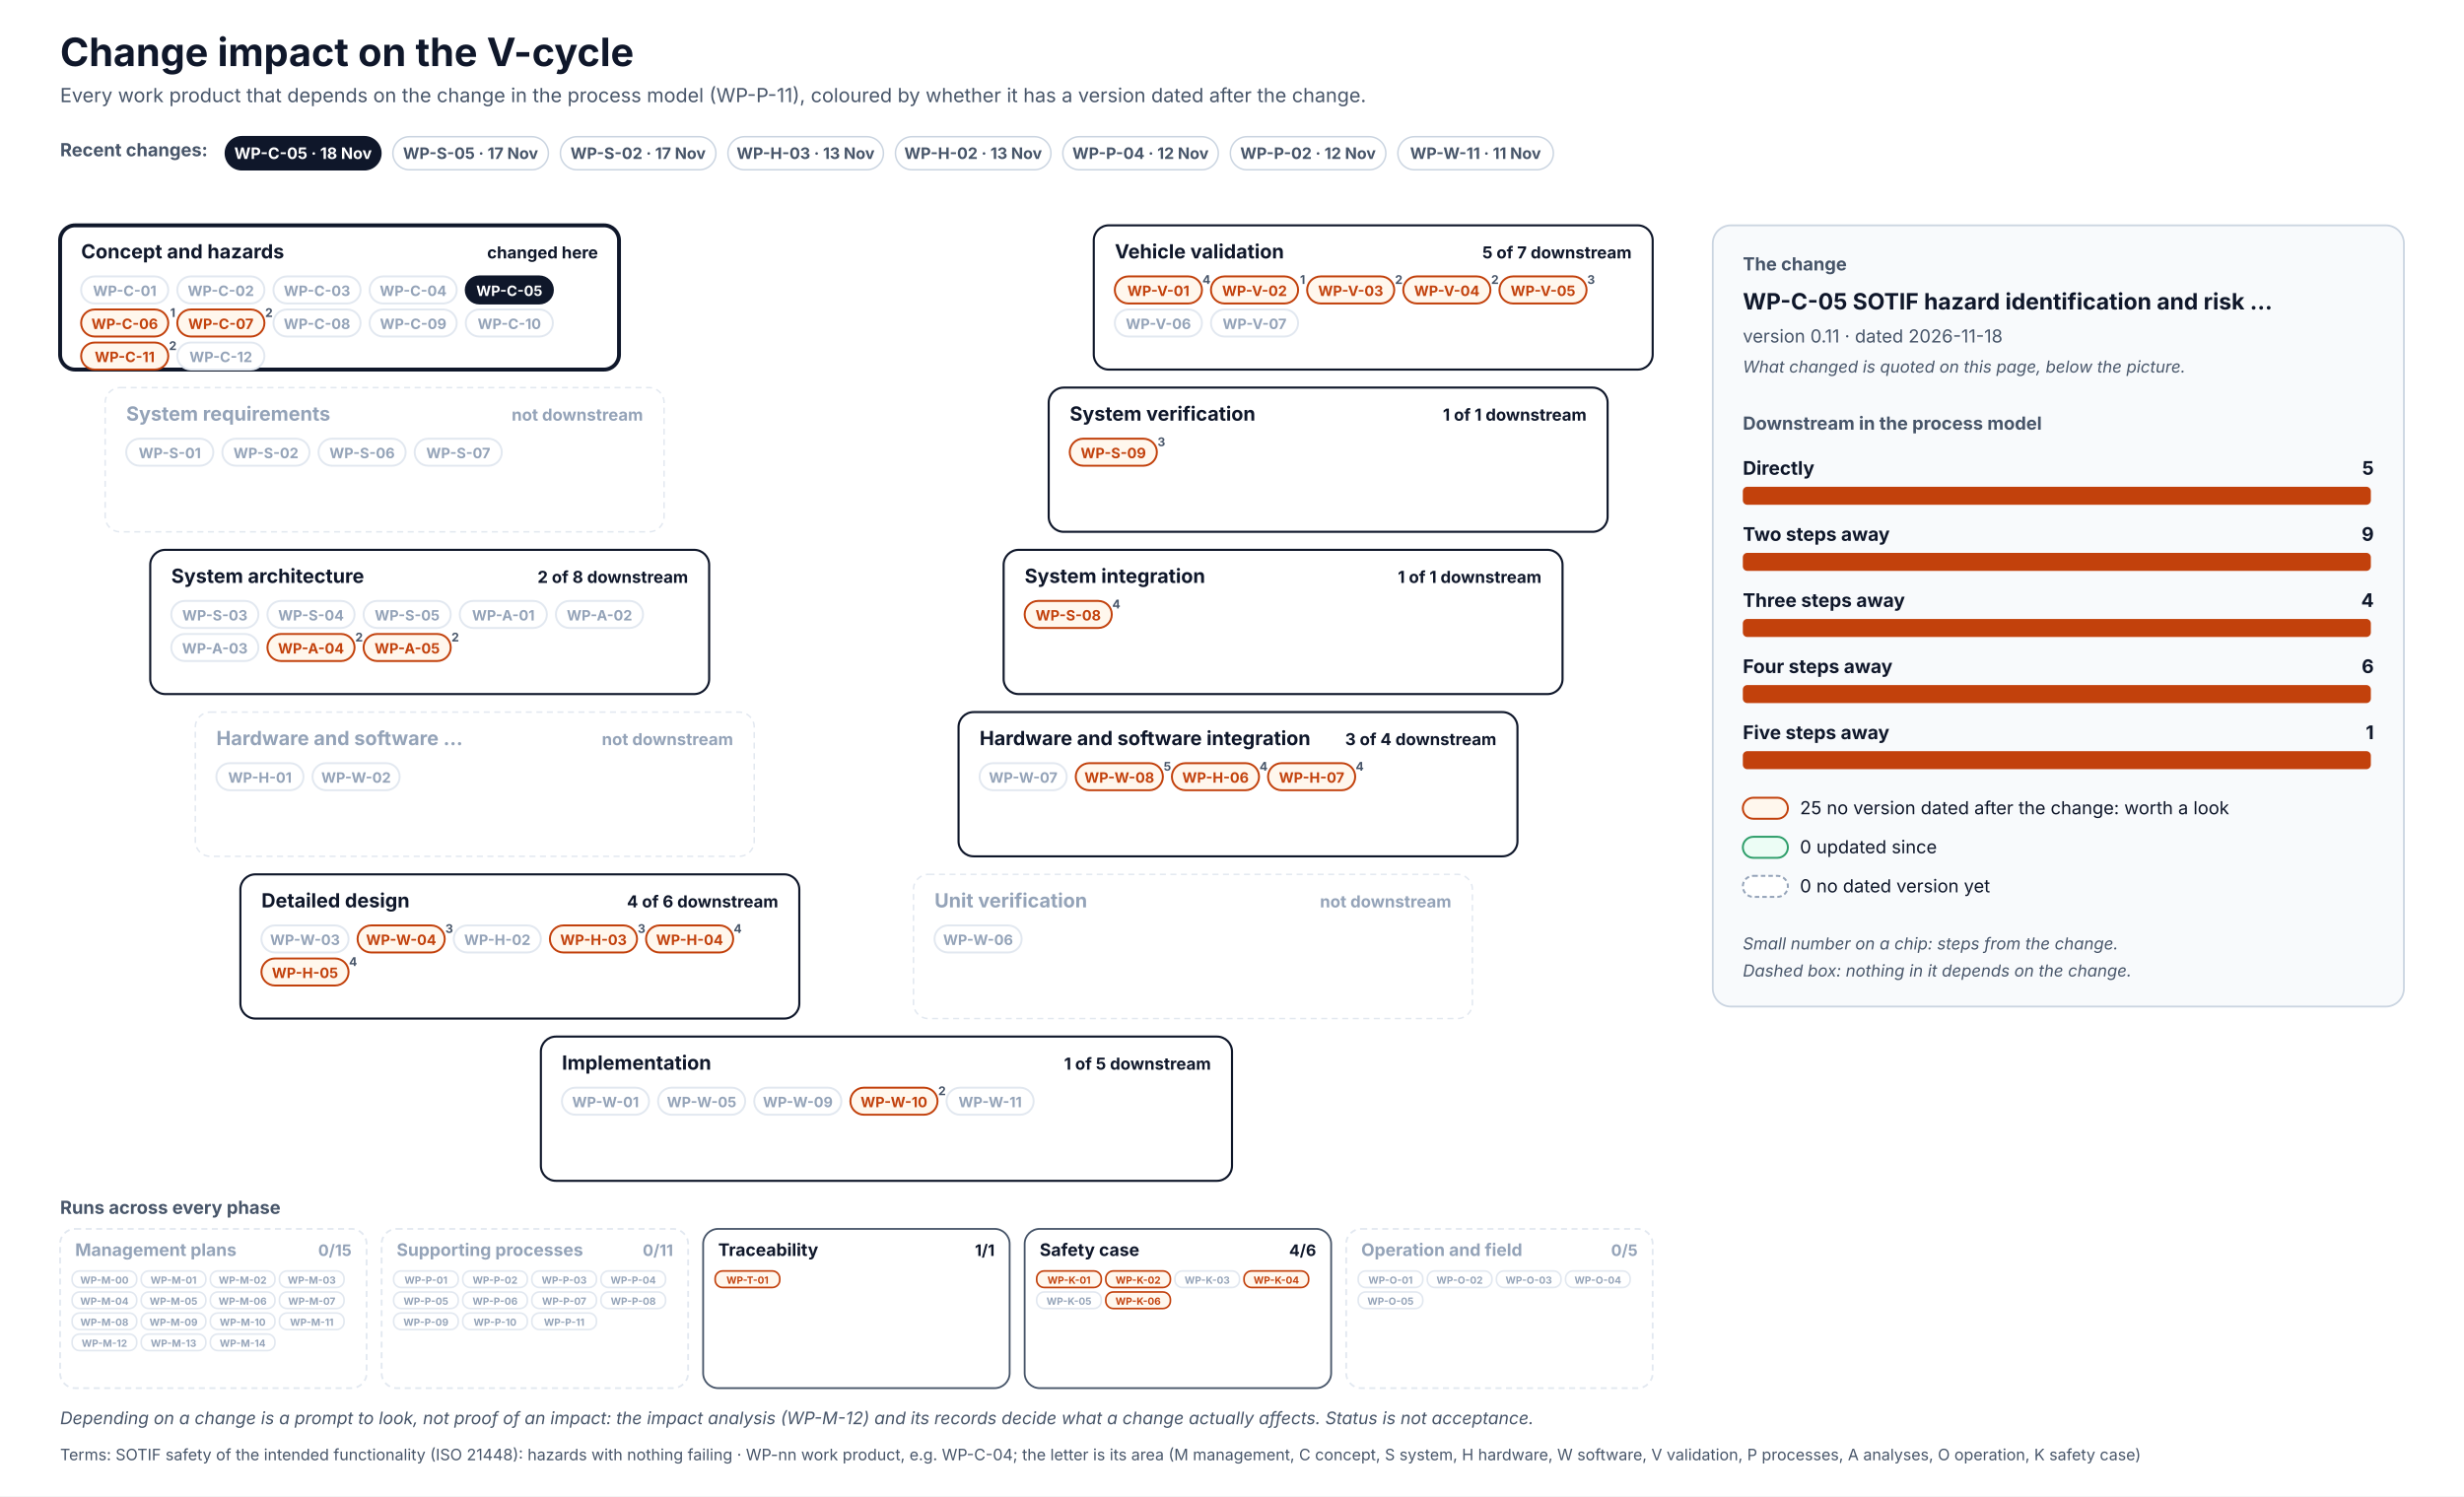
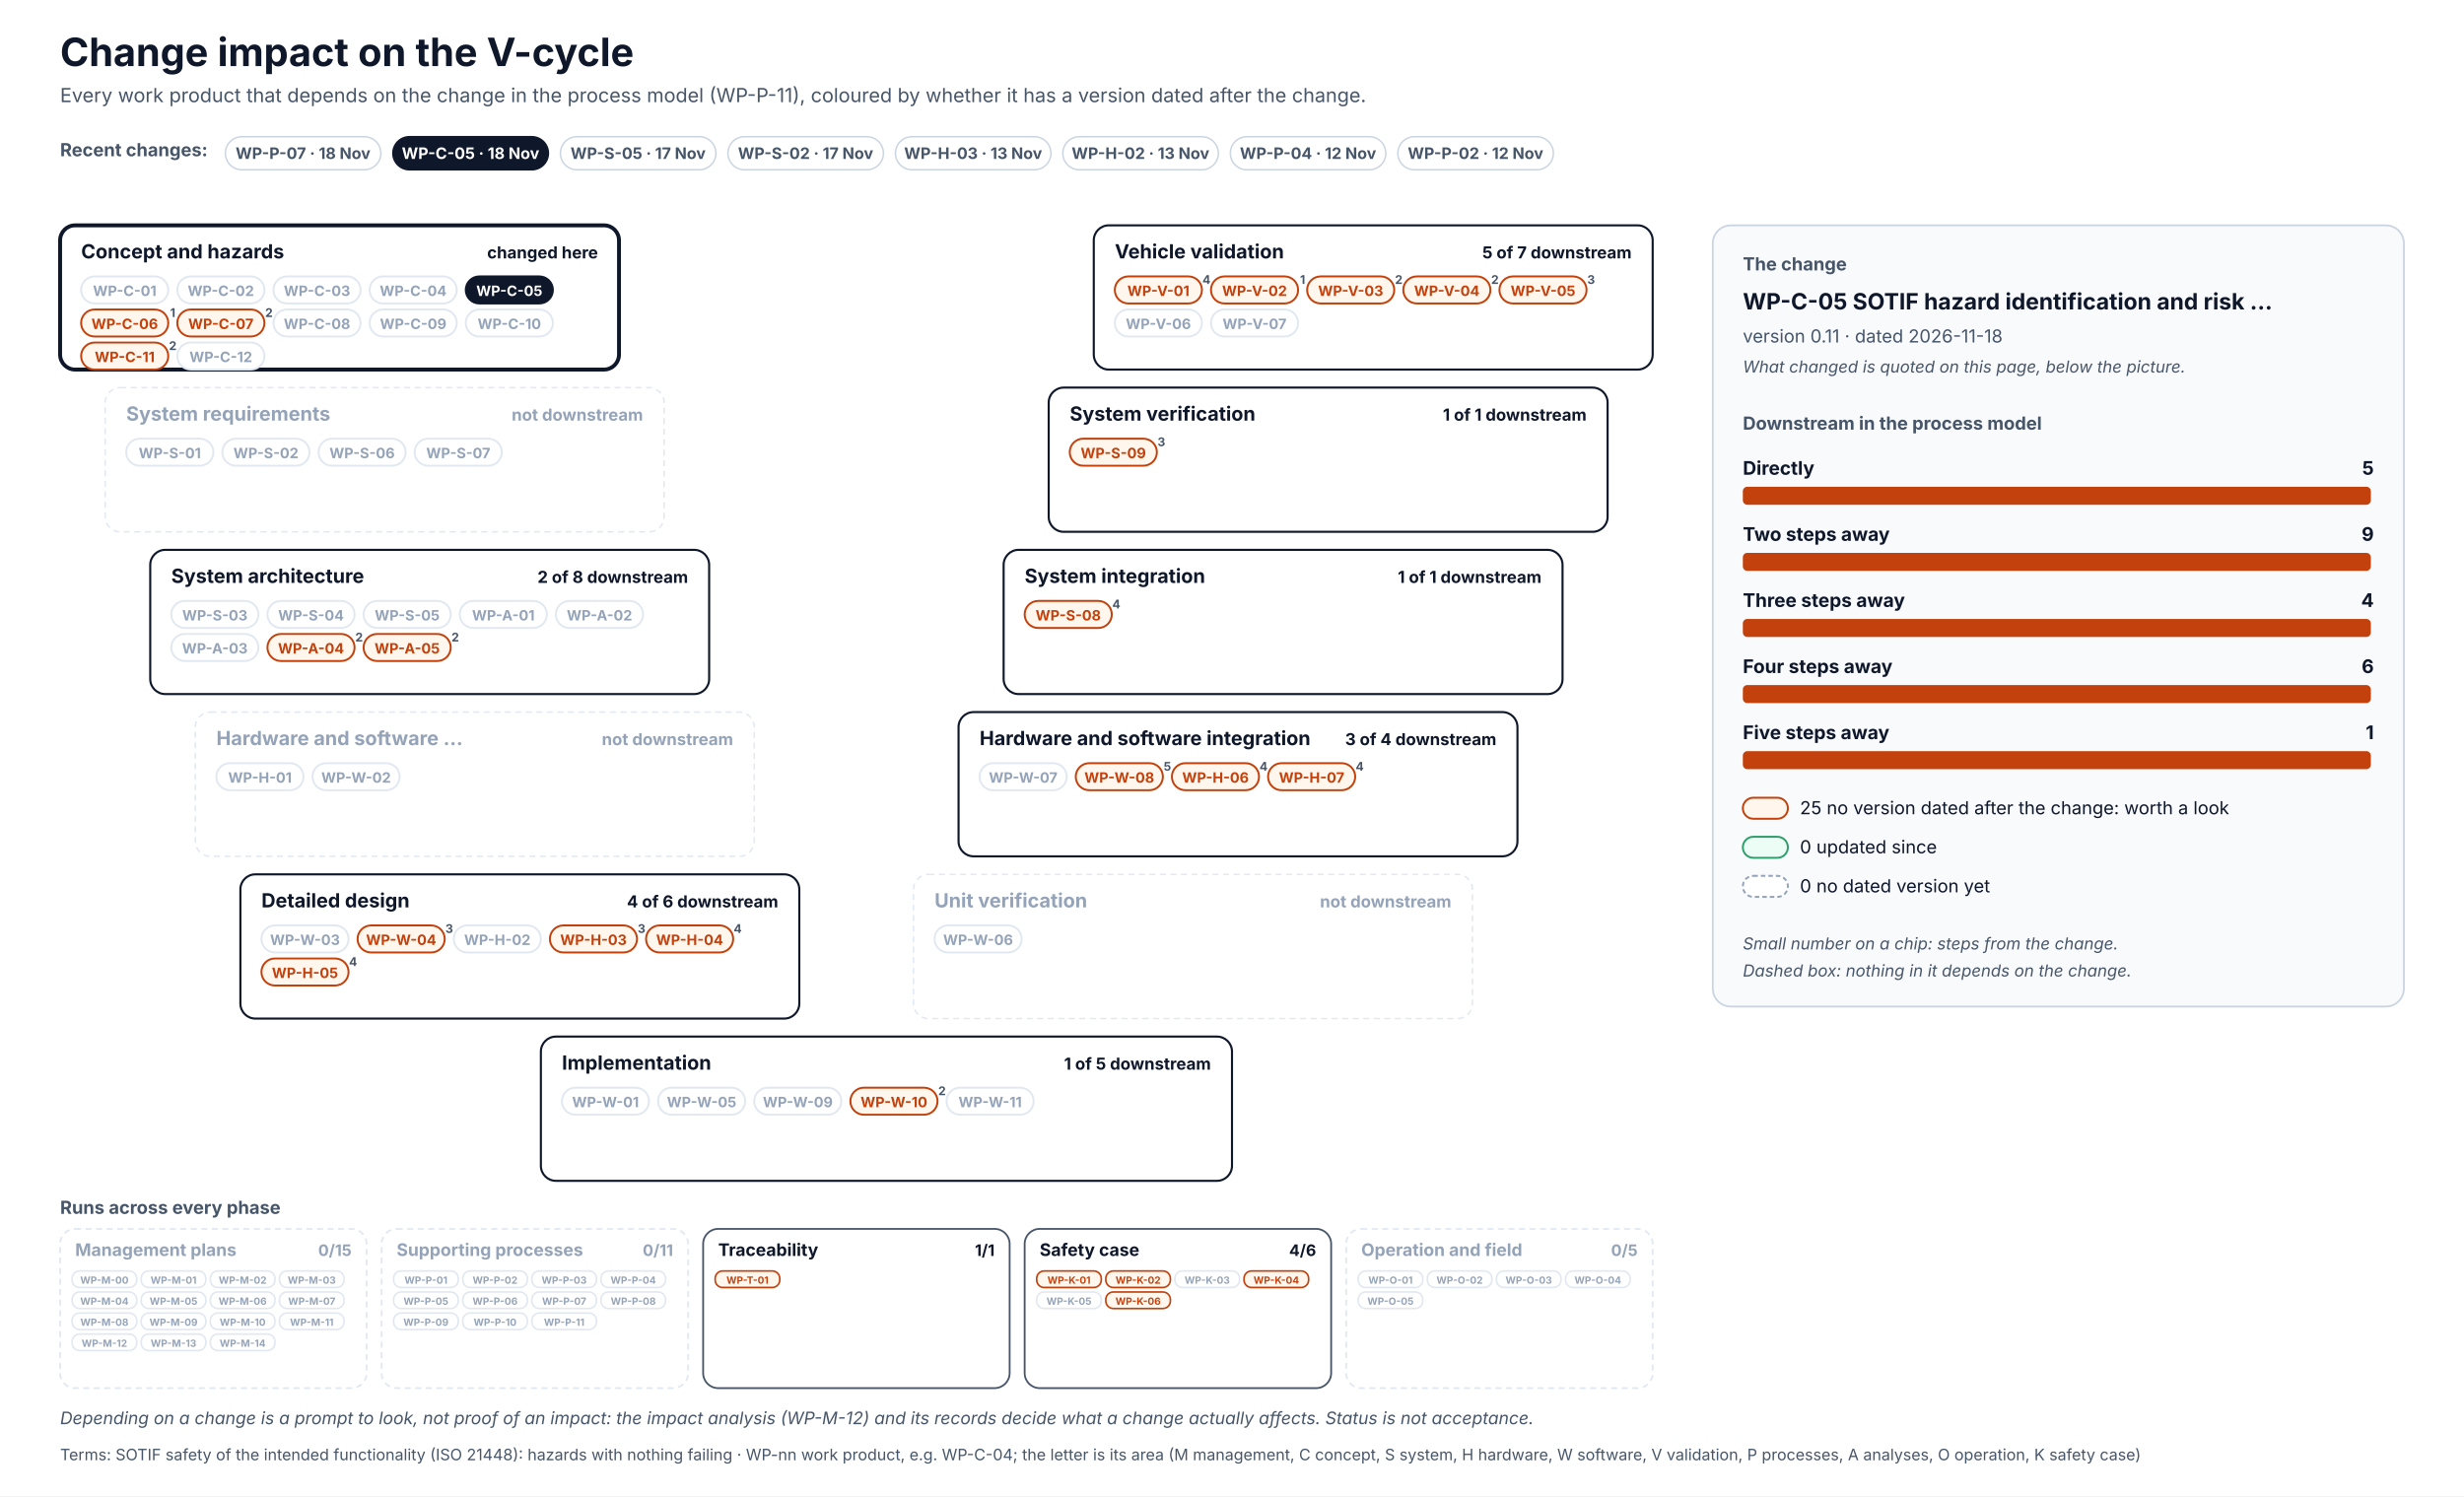
<svg xmlns="http://www.w3.org/2000/svg" width="1640" height="996" viewBox="0 0 1640 996" font-family="Inter, 'Segoe UI', Helvetica, Arial, sans-serif" role="img">
  <defs>
    <pattern id="hatch" patternUnits="userSpaceOnUse" width="6" height="6" patternTransform="rotate(45)">
      <rect width="6" height="6" fill="#F1F5F9" />
      <line x1="0" y1="0" x2="0" y2="6" stroke="#CBD5E1" stroke-width="2" />
    </pattern>
  </defs>
  <rect x="0" y="0" width="1640" height="996" rx="0" fill="#FFFFFF" stroke="none" stroke-width="0" />
  <text x="40" y="44" font-size="26" fill="#0F172A" font-weight="700">Change impact on the V-cycle</text>
  <text x="40" y="68" font-size="13" fill="#475569">Every work product that depends on the change in the process model (WP-P-11), coloured by whether it has a version dated after the change.</text>
  <text x="40" y="104" font-size="12" fill="#475569" font-weight="700">Recent changes:</text>
  <g transform="translate(150,91)">
+     <rect x="0" y="0" width="103.5" height="22" rx="11.0" fill="#FFFFFF" stroke="#CBD5E1" stroke-width="1" />
+     <text x="51.7" y="14.8" font-size="10.5" fill="#475569" font-weight="700" text-anchor="middle">WP-P-07 · 18 Nov</text>
+   </g>
+   <g transform="translate(261.5,91)">
    <rect x="0" y="0" width="103.5" height="22" rx="11.0" fill="#0F172A" stroke="#0F172A" stroke-width="1" />
    <text x="51.7" y="14.8" font-size="10.5" fill="#FFFFFF" font-weight="700" text-anchor="middle">WP-C-05 · 18 Nov</text>
  </g>
-   <g transform="translate(261.5,91)">
+   <g transform="translate(373,91)">
    <rect x="0" y="0" width="103.5" height="22" rx="11.0" fill="#FFFFFF" stroke="#CBD5E1" stroke-width="1" />
    <text x="51.7" y="14.8" font-size="10.5" fill="#475569" font-weight="700" text-anchor="middle">WP-S-05 · 17 Nov</text>
  </g>
-   <g transform="translate(373,91)">
+   <g transform="translate(484.5,91)">
    <rect x="0" y="0" width="103.5" height="22" rx="11.0" fill="#FFFFFF" stroke="#CBD5E1" stroke-width="1" />
    <text x="51.7" y="14.8" font-size="10.5" fill="#475569" font-weight="700" text-anchor="middle">WP-S-02 · 17 Nov</text>
  </g>
-   <g transform="translate(484.5,91)">
+   <g transform="translate(596,91)">
    <rect x="0" y="0" width="103.5" height="22" rx="11.0" fill="#FFFFFF" stroke="#CBD5E1" stroke-width="1" />
    <text x="51.7" y="14.8" font-size="10.5" fill="#475569" font-weight="700" text-anchor="middle">WP-H-03 · 13 Nov</text>
  </g>
-   <g transform="translate(596,91)">
+   <g transform="translate(707.4,91)">
    <rect x="0" y="0" width="103.5" height="22" rx="11.0" fill="#FFFFFF" stroke="#CBD5E1" stroke-width="1" />
    <text x="51.7" y="14.8" font-size="10.5" fill="#475569" font-weight="700" text-anchor="middle">WP-H-02 · 13 Nov</text>
  </g>
-   <g transform="translate(707.4,91)">
+   <g transform="translate(818.9,91)">
    <rect x="0" y="0" width="103.5" height="22" rx="11.0" fill="#FFFFFF" stroke="#CBD5E1" stroke-width="1" />
    <text x="51.7" y="14.8" font-size="10.5" fill="#475569" font-weight="700" text-anchor="middle">WP-P-04 · 12 Nov</text>
  </g>
-   <g transform="translate(818.9,91)">
+   <g transform="translate(930.4,91)">
    <rect x="0" y="0" width="103.5" height="22" rx="11.0" fill="#FFFFFF" stroke="#CBD5E1" stroke-width="1" />
    <text x="51.7" y="14.8" font-size="10.5" fill="#475569" font-weight="700" text-anchor="middle">WP-P-02 · 12 Nov</text>
-   </g>
-   <g transform="translate(930.4,91)">
-     <rect x="0" y="0" width="103.5" height="22" rx="11.0" fill="#FFFFFF" stroke="#CBD5E1" stroke-width="1" />
-     <text x="51.7" y="14.8" font-size="10.5" fill="#475569" font-weight="700" text-anchor="middle">WP-W-11 · 11 Nov</text>
  </g>
  <rect x="40" y="150" width="372" height="96" rx="10" fill="#FFFFFF" stroke="#0F172A" stroke-width="2.6" />
  <text x="54" y="172" font-size="13" fill="#0F172A" font-weight="700">Concept and hazards</text>
  <text x="398" y="172" font-size="11" fill="#0F172A" font-weight="700" text-anchor="end">changed here</text>
  <rect x="54" y="184" width="58" height="18" rx="9.0" fill="#FFFFFF" stroke="#E2E8F0" stroke-width="1.3" />
  <text x="83" y="197" font-size="9.5" fill="#94A3B8" font-weight="700" text-anchor="middle">WP-C-01</text>
  <rect x="118" y="184" width="58" height="18" rx="9.0" fill="#FFFFFF" stroke="#E2E8F0" stroke-width="1.3" />
  <text x="147" y="197" font-size="9.5" fill="#94A3B8" font-weight="700" text-anchor="middle">WP-C-02</text>
  <rect x="182" y="184" width="58" height="18" rx="9.0" fill="#FFFFFF" stroke="#E2E8F0" stroke-width="1.3" />
  <text x="211" y="197" font-size="9.5" fill="#94A3B8" font-weight="700" text-anchor="middle">WP-C-03</text>
  <rect x="246" y="184" width="58" height="18" rx="9.0" fill="#FFFFFF" stroke="#E2E8F0" stroke-width="1.3" />
  <text x="275" y="197" font-size="9.5" fill="#94A3B8" font-weight="700" text-anchor="middle">WP-C-04</text>
  <rect x="310" y="184" width="58" height="18" rx="9.0" fill="#0F172A" stroke="#0F172A" stroke-width="1.3" />
  <text x="339" y="197" font-size="9.5" fill="#FFFFFF" font-weight="700" text-anchor="middle">WP-C-05</text>
  <rect x="54" y="206" width="58" height="18" rx="9.0" fill="#FFF7ED" stroke="#C2410C" stroke-width="1.3" />
  <text x="83" y="219" font-size="9.5" fill="#C2410C" font-weight="700" text-anchor="middle">WP-C-06</text>
  <text x="115" y="211" font-size="8" fill="#475569" font-weight="700" text-anchor="middle">1</text>
  <rect x="118" y="206" width="58" height="18" rx="9.0" fill="#FFF7ED" stroke="#C2410C" stroke-width="1.3" />
  <text x="147" y="219" font-size="9.5" fill="#C2410C" font-weight="700" text-anchor="middle">WP-C-07</text>
  <text x="179" y="211" font-size="8" fill="#475569" font-weight="700" text-anchor="middle">2</text>
  <rect x="182" y="206" width="58" height="18" rx="9.0" fill="#FFFFFF" stroke="#E2E8F0" stroke-width="1.3" />
  <text x="211" y="219" font-size="9.5" fill="#94A3B8" font-weight="700" text-anchor="middle">WP-C-08</text>
  <rect x="246" y="206" width="58" height="18" rx="9.0" fill="#FFFFFF" stroke="#E2E8F0" stroke-width="1.3" />
  <text x="275" y="219" font-size="9.5" fill="#94A3B8" font-weight="700" text-anchor="middle">WP-C-09</text>
  <rect x="310" y="206" width="58" height="18" rx="9.0" fill="#FFFFFF" stroke="#E2E8F0" stroke-width="1.3" />
  <text x="339" y="219" font-size="9.5" fill="#94A3B8" font-weight="700" text-anchor="middle">WP-C-10</text>
  <rect x="54" y="228" width="58" height="18" rx="9.0" fill="#FFF7ED" stroke="#C2410C" stroke-width="1.3" />
  <text x="83" y="241" font-size="9.5" fill="#C2410C" font-weight="700" text-anchor="middle">WP-C-11</text>
  <text x="115" y="233" font-size="8" fill="#475569" font-weight="700" text-anchor="middle">2</text>
  <rect x="118" y="228" width="58" height="18" rx="9.0" fill="#FFFFFF" stroke="#E2E8F0" stroke-width="1.3" />
  <text x="147" y="241" font-size="9.5" fill="#94A3B8" font-weight="700" text-anchor="middle">WP-C-12</text>
  <rect x="728" y="150" width="372" height="96" rx="10" fill="#FFFFFF" stroke="#0F172A" stroke-width="1.4" />
  <text x="742" y="172" font-size="13" fill="#0F172A" font-weight="700">Vehicle validation</text>
  <text x="1086" y="172" font-size="11" fill="#0F172A" font-weight="700" text-anchor="end">5 of 7 downstream</text>
  <rect x="742" y="184" width="58" height="18" rx="9.0" fill="#FFF7ED" stroke="#C2410C" stroke-width="1.3" />
  <text x="771" y="197" font-size="9.5" fill="#C2410C" font-weight="700" text-anchor="middle">WP-V-01</text>
  <text x="803" y="189" font-size="8" fill="#475569" font-weight="700" text-anchor="middle">4</text>
  <rect x="806" y="184" width="58" height="18" rx="9.0" fill="#FFF7ED" stroke="#C2410C" stroke-width="1.3" />
  <text x="835" y="197" font-size="9.5" fill="#C2410C" font-weight="700" text-anchor="middle">WP-V-02</text>
  <text x="867" y="189" font-size="8" fill="#475569" font-weight="700" text-anchor="middle">1</text>
  <rect x="870" y="184" width="58" height="18" rx="9.0" fill="#FFF7ED" stroke="#C2410C" stroke-width="1.3" />
  <text x="899" y="197" font-size="9.5" fill="#C2410C" font-weight="700" text-anchor="middle">WP-V-03</text>
  <text x="931" y="189" font-size="8" fill="#475569" font-weight="700" text-anchor="middle">2</text>
  <rect x="934" y="184" width="58" height="18" rx="9.0" fill="#FFF7ED" stroke="#C2410C" stroke-width="1.3" />
  <text x="963" y="197" font-size="9.5" fill="#C2410C" font-weight="700" text-anchor="middle">WP-V-04</text>
  <text x="995" y="189" font-size="8" fill="#475569" font-weight="700" text-anchor="middle">2</text>
  <rect x="998" y="184" width="58" height="18" rx="9.0" fill="#FFF7ED" stroke="#C2410C" stroke-width="1.3" />
  <text x="1027" y="197" font-size="9.5" fill="#C2410C" font-weight="700" text-anchor="middle">WP-V-05</text>
  <text x="1059" y="189" font-size="8" fill="#475569" font-weight="700" text-anchor="middle">3</text>
  <rect x="742" y="206" width="58" height="18" rx="9.0" fill="#FFFFFF" stroke="#E2E8F0" stroke-width="1.3" />
  <text x="771" y="219" font-size="9.5" fill="#94A3B8" font-weight="700" text-anchor="middle">WP-V-06</text>
  <rect x="806" y="206" width="58" height="18" rx="9.0" fill="#FFFFFF" stroke="#E2E8F0" stroke-width="1.3" />
  <text x="835" y="219" font-size="9.5" fill="#94A3B8" font-weight="700" text-anchor="middle">WP-V-07</text>
  <rect x="70" y="258" width="372" height="96" rx="10" fill="#FFFFFF" stroke="#E2E8F0" stroke-width="1" stroke-dasharray="4 3" />
  <text x="84" y="280" font-size="13" fill="#94A3B8" font-weight="700">System requirements</text>
  <text x="428" y="280" font-size="11" fill="#94A3B8" font-weight="700" text-anchor="end">not downstream</text>
  <rect x="84" y="292" width="58" height="18" rx="9.0" fill="#FFFFFF" stroke="#E2E8F0" stroke-width="1.3" />
  <text x="113" y="305" font-size="9.5" fill="#94A3B8" font-weight="700" text-anchor="middle">WP-S-01</text>
  <rect x="148" y="292" width="58" height="18" rx="9.0" fill="#FFFFFF" stroke="#E2E8F0" stroke-width="1.3" />
  <text x="177" y="305" font-size="9.5" fill="#94A3B8" font-weight="700" text-anchor="middle">WP-S-02</text>
  <rect x="212" y="292" width="58" height="18" rx="9.0" fill="#FFFFFF" stroke="#E2E8F0" stroke-width="1.3" />
  <text x="241" y="305" font-size="9.5" fill="#94A3B8" font-weight="700" text-anchor="middle">WP-S-06</text>
  <rect x="276" y="292" width="58" height="18" rx="9.0" fill="#FFFFFF" stroke="#E2E8F0" stroke-width="1.3" />
  <text x="305" y="305" font-size="9.5" fill="#94A3B8" font-weight="700" text-anchor="middle">WP-S-07</text>
  <rect x="698" y="258" width="372" height="96" rx="10" fill="#FFFFFF" stroke="#0F172A" stroke-width="1.4" />
  <text x="712" y="280" font-size="13" fill="#0F172A" font-weight="700">System verification</text>
  <text x="1056" y="280" font-size="11" fill="#0F172A" font-weight="700" text-anchor="end">1 of 1 downstream</text>
  <rect x="712" y="292" width="58" height="18" rx="9.0" fill="#FFF7ED" stroke="#C2410C" stroke-width="1.3" />
  <text x="741" y="305" font-size="9.5" fill="#C2410C" font-weight="700" text-anchor="middle">WP-S-09</text>
  <text x="773" y="297" font-size="8" fill="#475569" font-weight="700" text-anchor="middle">3</text>
  <rect x="100" y="366" width="372" height="96" rx="10" fill="#FFFFFF" stroke="#0F172A" stroke-width="1.4" />
  <text x="114" y="388" font-size="13" fill="#0F172A" font-weight="700">System architecture</text>
  <text x="458" y="388" font-size="11" fill="#0F172A" font-weight="700" text-anchor="end">2 of 8 downstream</text>
  <rect x="114" y="400" width="58" height="18" rx="9.0" fill="#FFFFFF" stroke="#E2E8F0" stroke-width="1.3" />
  <text x="143" y="413" font-size="9.5" fill="#94A3B8" font-weight="700" text-anchor="middle">WP-S-03</text>
  <rect x="178" y="400" width="58" height="18" rx="9.0" fill="#FFFFFF" stroke="#E2E8F0" stroke-width="1.3" />
  <text x="207" y="413" font-size="9.5" fill="#94A3B8" font-weight="700" text-anchor="middle">WP-S-04</text>
  <rect x="242" y="400" width="58" height="18" rx="9.0" fill="#FFFFFF" stroke="#E2E8F0" stroke-width="1.3" />
  <text x="271" y="413" font-size="9.5" fill="#94A3B8" font-weight="700" text-anchor="middle">WP-S-05</text>
  <rect x="306" y="400" width="58" height="18" rx="9.0" fill="#FFFFFF" stroke="#E2E8F0" stroke-width="1.3" />
  <text x="335" y="413" font-size="9.5" fill="#94A3B8" font-weight="700" text-anchor="middle">WP-A-01</text>
  <rect x="370" y="400" width="58" height="18" rx="9.0" fill="#FFFFFF" stroke="#E2E8F0" stroke-width="1.3" />
  <text x="399" y="413" font-size="9.5" fill="#94A3B8" font-weight="700" text-anchor="middle">WP-A-02</text>
  <rect x="114" y="422" width="58" height="18" rx="9.0" fill="#FFFFFF" stroke="#E2E8F0" stroke-width="1.3" />
  <text x="143" y="435" font-size="9.5" fill="#94A3B8" font-weight="700" text-anchor="middle">WP-A-03</text>
  <rect x="178" y="422" width="58" height="18" rx="9.0" fill="#FFF7ED" stroke="#C2410C" stroke-width="1.3" />
  <text x="207" y="435" font-size="9.5" fill="#C2410C" font-weight="700" text-anchor="middle">WP-A-04</text>
  <text x="239" y="427" font-size="8" fill="#475569" font-weight="700" text-anchor="middle">2</text>
  <rect x="242" y="422" width="58" height="18" rx="9.0" fill="#FFF7ED" stroke="#C2410C" stroke-width="1.3" />
  <text x="271" y="435" font-size="9.5" fill="#C2410C" font-weight="700" text-anchor="middle">WP-A-05</text>
  <text x="303" y="427" font-size="8" fill="#475569" font-weight="700" text-anchor="middle">2</text>
  <rect x="668" y="366" width="372" height="96" rx="10" fill="#FFFFFF" stroke="#0F172A" stroke-width="1.4" />
  <text x="682" y="388" font-size="13" fill="#0F172A" font-weight="700">System integration</text>
  <text x="1026" y="388" font-size="11" fill="#0F172A" font-weight="700" text-anchor="end">1 of 1 downstream</text>
  <rect x="682" y="400" width="58" height="18" rx="9.0" fill="#FFF7ED" stroke="#C2410C" stroke-width="1.3" />
  <text x="711" y="413" font-size="9.5" fill="#C2410C" font-weight="700" text-anchor="middle">WP-S-08</text>
  <text x="743" y="405" font-size="8" fill="#475569" font-weight="700" text-anchor="middle">4</text>
  <rect x="130" y="474" width="372" height="96" rx="10" fill="#FFFFFF" stroke="#E2E8F0" stroke-width="1" stroke-dasharray="4 3" />
  <text x="144" y="496" font-size="13" fill="#94A3B8" font-weight="700">Hardware and software …</text>
  <text x="488" y="496" font-size="11" fill="#94A3B8" font-weight="700" text-anchor="end">not downstream</text>
  <rect x="144" y="508" width="58" height="18" rx="9.0" fill="#FFFFFF" stroke="#E2E8F0" stroke-width="1.3" />
  <text x="173" y="521" font-size="9.5" fill="#94A3B8" font-weight="700" text-anchor="middle">WP-H-01</text>
  <rect x="208" y="508" width="58" height="18" rx="9.0" fill="#FFFFFF" stroke="#E2E8F0" stroke-width="1.3" />
  <text x="237" y="521" font-size="9.5" fill="#94A3B8" font-weight="700" text-anchor="middle">WP-W-02</text>
  <rect x="638" y="474" width="372" height="96" rx="10" fill="#FFFFFF" stroke="#0F172A" stroke-width="1.4" />
  <text x="652" y="496" font-size="13" fill="#0F172A" font-weight="700">Hardware and software integration</text>
  <text x="996" y="496" font-size="11" fill="#0F172A" font-weight="700" text-anchor="end">3 of 4 downstream</text>
  <rect x="652" y="508" width="58" height="18" rx="9.0" fill="#FFFFFF" stroke="#E2E8F0" stroke-width="1.3" />
  <text x="681" y="521" font-size="9.5" fill="#94A3B8" font-weight="700" text-anchor="middle">WP-W-07</text>
  <rect x="716" y="508" width="58" height="18" rx="9.0" fill="#FFF7ED" stroke="#C2410C" stroke-width="1.3" />
  <text x="745" y="521" font-size="9.5" fill="#C2410C" font-weight="700" text-anchor="middle">WP-W-08</text>
  <text x="777" y="513" font-size="8" fill="#475569" font-weight="700" text-anchor="middle">5</text>
  <rect x="780" y="508" width="58" height="18" rx="9.0" fill="#FFF7ED" stroke="#C2410C" stroke-width="1.3" />
  <text x="809" y="521" font-size="9.5" fill="#C2410C" font-weight="700" text-anchor="middle">WP-H-06</text>
  <text x="841" y="513" font-size="8" fill="#475569" font-weight="700" text-anchor="middle">4</text>
  <rect x="844" y="508" width="58" height="18" rx="9.0" fill="#FFF7ED" stroke="#C2410C" stroke-width="1.3" />
  <text x="873" y="521" font-size="9.5" fill="#C2410C" font-weight="700" text-anchor="middle">WP-H-07</text>
  <text x="905" y="513" font-size="8" fill="#475569" font-weight="700" text-anchor="middle">4</text>
  <rect x="160" y="582" width="372" height="96" rx="10" fill="#FFFFFF" stroke="#0F172A" stroke-width="1.4" />
  <text x="174" y="604" font-size="13" fill="#0F172A" font-weight="700">Detailed design</text>
  <text x="518" y="604" font-size="11" fill="#0F172A" font-weight="700" text-anchor="end">4 of 6 downstream</text>
  <rect x="174" y="616" width="58" height="18" rx="9.0" fill="#FFFFFF" stroke="#E2E8F0" stroke-width="1.3" />
  <text x="203" y="629" font-size="9.5" fill="#94A3B8" font-weight="700" text-anchor="middle">WP-W-03</text>
  <rect x="238" y="616" width="58" height="18" rx="9.0" fill="#FFF7ED" stroke="#C2410C" stroke-width="1.3" />
  <text x="267" y="629" font-size="9.5" fill="#C2410C" font-weight="700" text-anchor="middle">WP-W-04</text>
  <text x="299" y="621" font-size="8" fill="#475569" font-weight="700" text-anchor="middle">3</text>
  <rect x="302" y="616" width="58" height="18" rx="9.0" fill="#FFFFFF" stroke="#E2E8F0" stroke-width="1.3" />
  <text x="331" y="629" font-size="9.5" fill="#94A3B8" font-weight="700" text-anchor="middle">WP-H-02</text>
  <rect x="366" y="616" width="58" height="18" rx="9.0" fill="#FFF7ED" stroke="#C2410C" stroke-width="1.3" />
  <text x="395" y="629" font-size="9.5" fill="#C2410C" font-weight="700" text-anchor="middle">WP-H-03</text>
  <text x="427" y="621" font-size="8" fill="#475569" font-weight="700" text-anchor="middle">3</text>
  <rect x="430" y="616" width="58" height="18" rx="9.0" fill="#FFF7ED" stroke="#C2410C" stroke-width="1.3" />
  <text x="459" y="629" font-size="9.5" fill="#C2410C" font-weight="700" text-anchor="middle">WP-H-04</text>
  <text x="491" y="621" font-size="8" fill="#475569" font-weight="700" text-anchor="middle">4</text>
  <rect x="174" y="638" width="58" height="18" rx="9.0" fill="#FFF7ED" stroke="#C2410C" stroke-width="1.3" />
  <text x="203" y="651" font-size="9.5" fill="#C2410C" font-weight="700" text-anchor="middle">WP-H-05</text>
  <text x="235" y="643" font-size="8" fill="#475569" font-weight="700" text-anchor="middle">4</text>
  <rect x="608" y="582" width="372" height="96" rx="10" fill="#FFFFFF" stroke="#E2E8F0" stroke-width="1" stroke-dasharray="4 3" />
  <text x="622" y="604" font-size="13" fill="#94A3B8" font-weight="700">Unit verification</text>
  <text x="966" y="604" font-size="11" fill="#94A3B8" font-weight="700" text-anchor="end">not downstream</text>
  <rect x="622" y="616" width="58" height="18" rx="9.0" fill="#FFFFFF" stroke="#E2E8F0" stroke-width="1.3" />
  <text x="651" y="629" font-size="9.5" fill="#94A3B8" font-weight="700" text-anchor="middle">WP-W-06</text>
  <rect x="360" y="690" width="460" height="96" rx="10" fill="#FFFFFF" stroke="#0F172A" stroke-width="1.4" />
  <text x="374" y="712" font-size="13" fill="#0F172A" font-weight="700">Implementation</text>
  <text x="806" y="712" font-size="11" fill="#0F172A" font-weight="700" text-anchor="end">1 of 5 downstream</text>
  <rect x="374" y="724" width="58" height="18" rx="9.0" fill="#FFFFFF" stroke="#E2E8F0" stroke-width="1.3" />
  <text x="403" y="737" font-size="9.5" fill="#94A3B8" font-weight="700" text-anchor="middle">WP-W-01</text>
  <rect x="438" y="724" width="58" height="18" rx="9.0" fill="#FFFFFF" stroke="#E2E8F0" stroke-width="1.3" />
  <text x="467" y="737" font-size="9.5" fill="#94A3B8" font-weight="700" text-anchor="middle">WP-W-05</text>
  <rect x="502" y="724" width="58" height="18" rx="9.0" fill="#FFFFFF" stroke="#E2E8F0" stroke-width="1.3" />
  <text x="531" y="737" font-size="9.5" fill="#94A3B8" font-weight="700" text-anchor="middle">WP-W-09</text>
  <rect x="566" y="724" width="58" height="18" rx="9.0" fill="#FFF7ED" stroke="#C2410C" stroke-width="1.3" />
  <text x="595" y="737" font-size="9.5" fill="#C2410C" font-weight="700" text-anchor="middle">WP-W-10</text>
  <text x="627" y="729" font-size="8" fill="#475569" font-weight="700" text-anchor="middle">2</text>
  <rect x="630" y="724" width="58" height="18" rx="9.0" fill="#FFFFFF" stroke="#E2E8F0" stroke-width="1.3" />
  <text x="659" y="737" font-size="9.5" fill="#94A3B8" font-weight="700" text-anchor="middle">WP-W-11</text>
  <text x="40" y="808" font-size="12" fill="#475569" font-weight="700">Runs across every phase</text>
  <rect x="40" y="818" width="204" height="106" rx="10" fill="#FFFFFF" stroke="#E2E8F0" stroke-width="1.2" stroke-dasharray="4 3" />
  <text x="50" y="836" font-size="11.5" fill="#94A3B8" font-weight="700">Management plans</text>
  <text x="234" y="836" font-size="10.5" fill="#94A3B8" font-weight="700" text-anchor="end">0/15</text>
  <rect x="48" y="846" width="43" height="11" rx="5" fill="#FFFFFF" stroke="#E2E8F0" stroke-width="1.1" />
  <text x="69.5" y="854.5" font-size="6.6" fill="#94A3B8" font-weight="700" text-anchor="middle">WP-M-00</text>
  <rect x="94" y="846" width="43" height="11" rx="5" fill="#FFFFFF" stroke="#E2E8F0" stroke-width="1.1" />
  <text x="115.5" y="854.5" font-size="6.6" fill="#94A3B8" font-weight="700" text-anchor="middle">WP-M-01</text>
  <rect x="140" y="846" width="43" height="11" rx="5" fill="#FFFFFF" stroke="#E2E8F0" stroke-width="1.1" />
  <text x="161.5" y="854.5" font-size="6.6" fill="#94A3B8" font-weight="700" text-anchor="middle">WP-M-02</text>
  <rect x="186" y="846" width="43" height="11" rx="5" fill="#FFFFFF" stroke="#E2E8F0" stroke-width="1.1" />
  <text x="207.5" y="854.5" font-size="6.6" fill="#94A3B8" font-weight="700" text-anchor="middle">WP-M-03</text>
  <rect x="48" y="860" width="43" height="11" rx="5" fill="#FFFFFF" stroke="#E2E8F0" stroke-width="1.1" />
  <text x="69.5" y="868.5" font-size="6.6" fill="#94A3B8" font-weight="700" text-anchor="middle">WP-M-04</text>
  <rect x="94" y="860" width="43" height="11" rx="5" fill="#FFFFFF" stroke="#E2E8F0" stroke-width="1.1" />
  <text x="115.5" y="868.5" font-size="6.6" fill="#94A3B8" font-weight="700" text-anchor="middle">WP-M-05</text>
  <rect x="140" y="860" width="43" height="11" rx="5" fill="#FFFFFF" stroke="#E2E8F0" stroke-width="1.1" />
  <text x="161.5" y="868.5" font-size="6.6" fill="#94A3B8" font-weight="700" text-anchor="middle">WP-M-06</text>
  <rect x="186" y="860" width="43" height="11" rx="5" fill="#FFFFFF" stroke="#E2E8F0" stroke-width="1.1" />
  <text x="207.5" y="868.5" font-size="6.6" fill="#94A3B8" font-weight="700" text-anchor="middle">WP-M-07</text>
  <rect x="48" y="874" width="43" height="11" rx="5" fill="#FFFFFF" stroke="#E2E8F0" stroke-width="1.1" />
  <text x="69.5" y="882.5" font-size="6.6" fill="#94A3B8" font-weight="700" text-anchor="middle">WP-M-08</text>
  <rect x="94" y="874" width="43" height="11" rx="5" fill="#FFFFFF" stroke="#E2E8F0" stroke-width="1.1" />
  <text x="115.5" y="882.5" font-size="6.6" fill="#94A3B8" font-weight="700" text-anchor="middle">WP-M-09</text>
  <rect x="140" y="874" width="43" height="11" rx="5" fill="#FFFFFF" stroke="#E2E8F0" stroke-width="1.1" />
  <text x="161.5" y="882.5" font-size="6.6" fill="#94A3B8" font-weight="700" text-anchor="middle">WP-M-10</text>
  <rect x="186" y="874" width="43" height="11" rx="5" fill="#FFFFFF" stroke="#E2E8F0" stroke-width="1.1" />
  <text x="207.5" y="882.5" font-size="6.6" fill="#94A3B8" font-weight="700" text-anchor="middle">WP-M-11</text>
  <rect x="48" y="888" width="43" height="11" rx="5" fill="#FFFFFF" stroke="#E2E8F0" stroke-width="1.1" />
  <text x="69.5" y="896.5" font-size="6.6" fill="#94A3B8" font-weight="700" text-anchor="middle">WP-M-12</text>
  <rect x="94" y="888" width="43" height="11" rx="5" fill="#FFFFFF" stroke="#E2E8F0" stroke-width="1.1" />
  <text x="115.5" y="896.5" font-size="6.6" fill="#94A3B8" font-weight="700" text-anchor="middle">WP-M-13</text>
  <rect x="140" y="888" width="43" height="11" rx="5" fill="#FFFFFF" stroke="#E2E8F0" stroke-width="1.1" />
  <text x="161.5" y="896.5" font-size="6.6" fill="#94A3B8" font-weight="700" text-anchor="middle">WP-M-14</text>
  <rect x="254" y="818" width="204" height="106" rx="10" fill="#FFFFFF" stroke="#E2E8F0" stroke-width="1.2" stroke-dasharray="4 3" />
  <text x="264" y="836" font-size="11.5" fill="#94A3B8" font-weight="700">Supporting processes</text>
  <text x="448" y="836" font-size="10.5" fill="#94A3B8" font-weight="700" text-anchor="end">0/11</text>
  <rect x="262" y="846" width="43" height="11" rx="5" fill="#FFFFFF" stroke="#E2E8F0" stroke-width="1.1" />
  <text x="283.5" y="854.5" font-size="6.6" fill="#94A3B8" font-weight="700" text-anchor="middle">WP-P-01</text>
  <rect x="308" y="846" width="43" height="11" rx="5" fill="#FFFFFF" stroke="#E2E8F0" stroke-width="1.1" />
  <text x="329.5" y="854.5" font-size="6.6" fill="#94A3B8" font-weight="700" text-anchor="middle">WP-P-02</text>
  <rect x="354" y="846" width="43" height="11" rx="5" fill="#FFFFFF" stroke="#E2E8F0" stroke-width="1.1" />
  <text x="375.5" y="854.5" font-size="6.6" fill="#94A3B8" font-weight="700" text-anchor="middle">WP-P-03</text>
  <rect x="400" y="846" width="43" height="11" rx="5" fill="#FFFFFF" stroke="#E2E8F0" stroke-width="1.1" />
  <text x="421.5" y="854.5" font-size="6.6" fill="#94A3B8" font-weight="700" text-anchor="middle">WP-P-04</text>
  <rect x="262" y="860" width="43" height="11" rx="5" fill="#FFFFFF" stroke="#E2E8F0" stroke-width="1.1" />
  <text x="283.5" y="868.5" font-size="6.6" fill="#94A3B8" font-weight="700" text-anchor="middle">WP-P-05</text>
  <rect x="308" y="860" width="43" height="11" rx="5" fill="#FFFFFF" stroke="#E2E8F0" stroke-width="1.1" />
  <text x="329.5" y="868.5" font-size="6.6" fill="#94A3B8" font-weight="700" text-anchor="middle">WP-P-06</text>
  <rect x="354" y="860" width="43" height="11" rx="5" fill="#FFFFFF" stroke="#E2E8F0" stroke-width="1.1" />
  <text x="375.5" y="868.5" font-size="6.6" fill="#94A3B8" font-weight="700" text-anchor="middle">WP-P-07</text>
  <rect x="400" y="860" width="43" height="11" rx="5" fill="#FFFFFF" stroke="#E2E8F0" stroke-width="1.1" />
  <text x="421.5" y="868.5" font-size="6.6" fill="#94A3B8" font-weight="700" text-anchor="middle">WP-P-08</text>
  <rect x="262" y="874" width="43" height="11" rx="5" fill="#FFFFFF" stroke="#E2E8F0" stroke-width="1.1" />
  <text x="283.5" y="882.5" font-size="6.6" fill="#94A3B8" font-weight="700" text-anchor="middle">WP-P-09</text>
  <rect x="308" y="874" width="43" height="11" rx="5" fill="#FFFFFF" stroke="#E2E8F0" stroke-width="1.1" />
  <text x="329.5" y="882.5" font-size="6.6" fill="#94A3B8" font-weight="700" text-anchor="middle">WP-P-10</text>
  <rect x="354" y="874" width="43" height="11" rx="5" fill="#FFFFFF" stroke="#E2E8F0" stroke-width="1.1" />
  <text x="375.5" y="882.5" font-size="6.6" fill="#94A3B8" font-weight="700" text-anchor="middle">WP-P-11</text>
  <rect x="468" y="818" width="204" height="106" rx="10" fill="#FFFFFF" stroke="#475569" stroke-width="1.2" />
  <text x="478" y="836" font-size="11.5" fill="#0F172A" font-weight="700">Traceability</text>
  <text x="662" y="836" font-size="10.5" fill="#0F172A" font-weight="700" text-anchor="end">1/1</text>
  <rect x="476" y="846" width="43" height="11" rx="5" fill="#FFF7ED" stroke="#C2410C" stroke-width="1.1" />
  <text x="497.5" y="854.5" font-size="6.6" fill="#C2410C" font-weight="700" text-anchor="middle">WP-T-01</text>
  <rect x="682" y="818" width="204" height="106" rx="10" fill="#FFFFFF" stroke="#475569" stroke-width="1.2" />
  <text x="692" y="836" font-size="11.5" fill="#0F172A" font-weight="700">Safety case</text>
  <text x="876" y="836" font-size="10.5" fill="#0F172A" font-weight="700" text-anchor="end">4/6</text>
  <rect x="690" y="846" width="43" height="11" rx="5" fill="#FFF7ED" stroke="#C2410C" stroke-width="1.1" />
  <text x="711.5" y="854.5" font-size="6.6" fill="#C2410C" font-weight="700" text-anchor="middle">WP-K-01</text>
  <rect x="736" y="846" width="43" height="11" rx="5" fill="#FFF7ED" stroke="#C2410C" stroke-width="1.1" />
  <text x="757.5" y="854.5" font-size="6.6" fill="#C2410C" font-weight="700" text-anchor="middle">WP-K-02</text>
  <rect x="782" y="846" width="43" height="11" rx="5" fill="#FFFFFF" stroke="#E2E8F0" stroke-width="1.1" />
  <text x="803.5" y="854.5" font-size="6.6" fill="#94A3B8" font-weight="700" text-anchor="middle">WP-K-03</text>
  <rect x="828" y="846" width="43" height="11" rx="5" fill="#FFF7ED" stroke="#C2410C" stroke-width="1.1" />
  <text x="849.5" y="854.5" font-size="6.6" fill="#C2410C" font-weight="700" text-anchor="middle">WP-K-04</text>
  <rect x="690" y="860" width="43" height="11" rx="5" fill="#FFFFFF" stroke="#E2E8F0" stroke-width="1.1" />
  <text x="711.5" y="868.5" font-size="6.6" fill="#94A3B8" font-weight="700" text-anchor="middle">WP-K-05</text>
  <rect x="736" y="860" width="43" height="11" rx="5" fill="#FFF7ED" stroke="#C2410C" stroke-width="1.1" />
  <text x="757.5" y="868.5" font-size="6.6" fill="#C2410C" font-weight="700" text-anchor="middle">WP-K-06</text>
  <rect x="896" y="818" width="204" height="106" rx="10" fill="#FFFFFF" stroke="#E2E8F0" stroke-width="1.2" stroke-dasharray="4 3" />
  <text x="906" y="836" font-size="11.5" fill="#94A3B8" font-weight="700">Operation and field</text>
  <text x="1090" y="836" font-size="10.5" fill="#94A3B8" font-weight="700" text-anchor="end">0/5</text>
  <rect x="904" y="846" width="43" height="11" rx="5" fill="#FFFFFF" stroke="#E2E8F0" stroke-width="1.1" />
  <text x="925.5" y="854.5" font-size="6.6" fill="#94A3B8" font-weight="700" text-anchor="middle">WP-O-01</text>
  <rect x="950" y="846" width="43" height="11" rx="5" fill="#FFFFFF" stroke="#E2E8F0" stroke-width="1.1" />
  <text x="971.5" y="854.5" font-size="6.6" fill="#94A3B8" font-weight="700" text-anchor="middle">WP-O-02</text>
  <rect x="996" y="846" width="43" height="11" rx="5" fill="#FFFFFF" stroke="#E2E8F0" stroke-width="1.1" />
  <text x="1017.5" y="854.5" font-size="6.6" fill="#94A3B8" font-weight="700" text-anchor="middle">WP-O-03</text>
  <rect x="1042" y="846" width="43" height="11" rx="5" fill="#FFFFFF" stroke="#E2E8F0" stroke-width="1.1" />
  <text x="1063.5" y="854.5" font-size="6.6" fill="#94A3B8" font-weight="700" text-anchor="middle">WP-O-04</text>
  <rect x="904" y="860" width="43" height="11" rx="5" fill="#FFFFFF" stroke="#E2E8F0" stroke-width="1.1" />
  <text x="925.5" y="868.5" font-size="6.6" fill="#94A3B8" font-weight="700" text-anchor="middle">WP-O-05</text>
  <rect x="1140" y="150" width="460" height="520" rx="12" fill="#F8FAFC" stroke="#CBD5E1" stroke-width="1.2" />
  <text x="1160" y="180" font-size="12" fill="#475569" font-weight="700">The change</text>
  <text x="1160" y="206" font-size="15" fill="#0F172A" font-weight="700">WP-C-05 SOTIF hazard identification and risk …</text>
  <text x="1160" y="228" font-size="12" fill="#475569">version 0.11 · dated 2026-11-18</text>
  <text x="1160" y="248" font-size="11" fill="#475569" font-style="italic">What changed is quoted on this page, below the picture.</text>
  <text x="1160" y="286" font-size="12" fill="#475569" font-weight="700">Downstream in the process model</text>
  <text x="1160" y="316" font-size="12.5" fill="#0F172A" font-weight="700">Directly</text>
  <text x="1580" y="316" font-size="12.5" fill="#0F172A" font-weight="700" text-anchor="end">5</text>
  <rect x="1160" y="324" width="418" height="12" rx="3" fill="#C2410C" stroke="none" stroke-width="0" />
  <text x="1160" y="360" font-size="12.5" fill="#0F172A" font-weight="700">Two steps away</text>
  <text x="1580" y="360" font-size="12.5" fill="#0F172A" font-weight="700" text-anchor="end">9</text>
  <rect x="1160" y="368" width="418" height="12" rx="3" fill="#C2410C" stroke="none" stroke-width="0" />
  <text x="1160" y="404" font-size="12.5" fill="#0F172A" font-weight="700">Three steps away</text>
  <text x="1580" y="404" font-size="12.5" fill="#0F172A" font-weight="700" text-anchor="end">4</text>
  <rect x="1160" y="412" width="418" height="12" rx="3" fill="#C2410C" stroke="none" stroke-width="0" />
  <text x="1160" y="448" font-size="12.5" fill="#0F172A" font-weight="700">Four steps away</text>
  <text x="1580" y="448" font-size="12.5" fill="#0F172A" font-weight="700" text-anchor="end">6</text>
  <rect x="1160" y="456" width="418" height="12" rx="3" fill="#C2410C" stroke="none" stroke-width="0" />
  <text x="1160" y="492" font-size="12.5" fill="#0F172A" font-weight="700">Five steps away</text>
  <text x="1580" y="492" font-size="12.5" fill="#0F172A" font-weight="700" text-anchor="end">1</text>
  <rect x="1160" y="500" width="418" height="12" rx="3" fill="#C2410C" stroke="none" stroke-width="0" />
  <rect x="1160" y="531" width="30" height="14" rx="7" fill="#FFF7ED" stroke="#C2410C" stroke-width="1.3" />
  <text x="1198" y="542" font-size="12" fill="#0F172A">25 no version dated after the change: worth a look</text>
  <rect x="1160" y="557" width="30" height="14" rx="7" fill="#ECFDF5" stroke="#2E9E6A" stroke-width="1.3" />
  <text x="1198" y="568" font-size="12" fill="#0F172A">0 updated since</text>
  <rect x="1160" y="583" width="30" height="14" rx="7" fill="#FFFFFF" stroke="#94A3B8" stroke-width="1.3" stroke-dasharray="3 2" />
  <text x="1198" y="594" font-size="12" fill="#0F172A">0 no dated version yet</text>
  <text x="1160" y="632" font-size="11" fill="#475569" font-style="italic">Small number on a chip: steps from the change.</text>
  <text x="1160" y="650" font-size="11" fill="#475569" font-style="italic">Dashed box: nothing in it depends on the change.</text>
  <text x="40" y="948" font-size="11.5" fill="#475569" font-style="italic">Depending on a change is a prompt to look, not proof of an impact: the impact analysis (WP-M-12) and its records decide what a change actually affects. Status is not acceptance.</text>
  <g class="terms">
    <text x="40" y="972" font-size="10.5" fill="#475569">Terms: SOTIF safety of the intended functionality (ISO 21448): hazards with nothing failing · WP-nn work product, e.g. WP-C-04; the letter is its area (M management, C concept, S system, H hardware, W software, V validation, P processes, A analyses, O operation, K safety case)</text>
  </g>
</svg>
